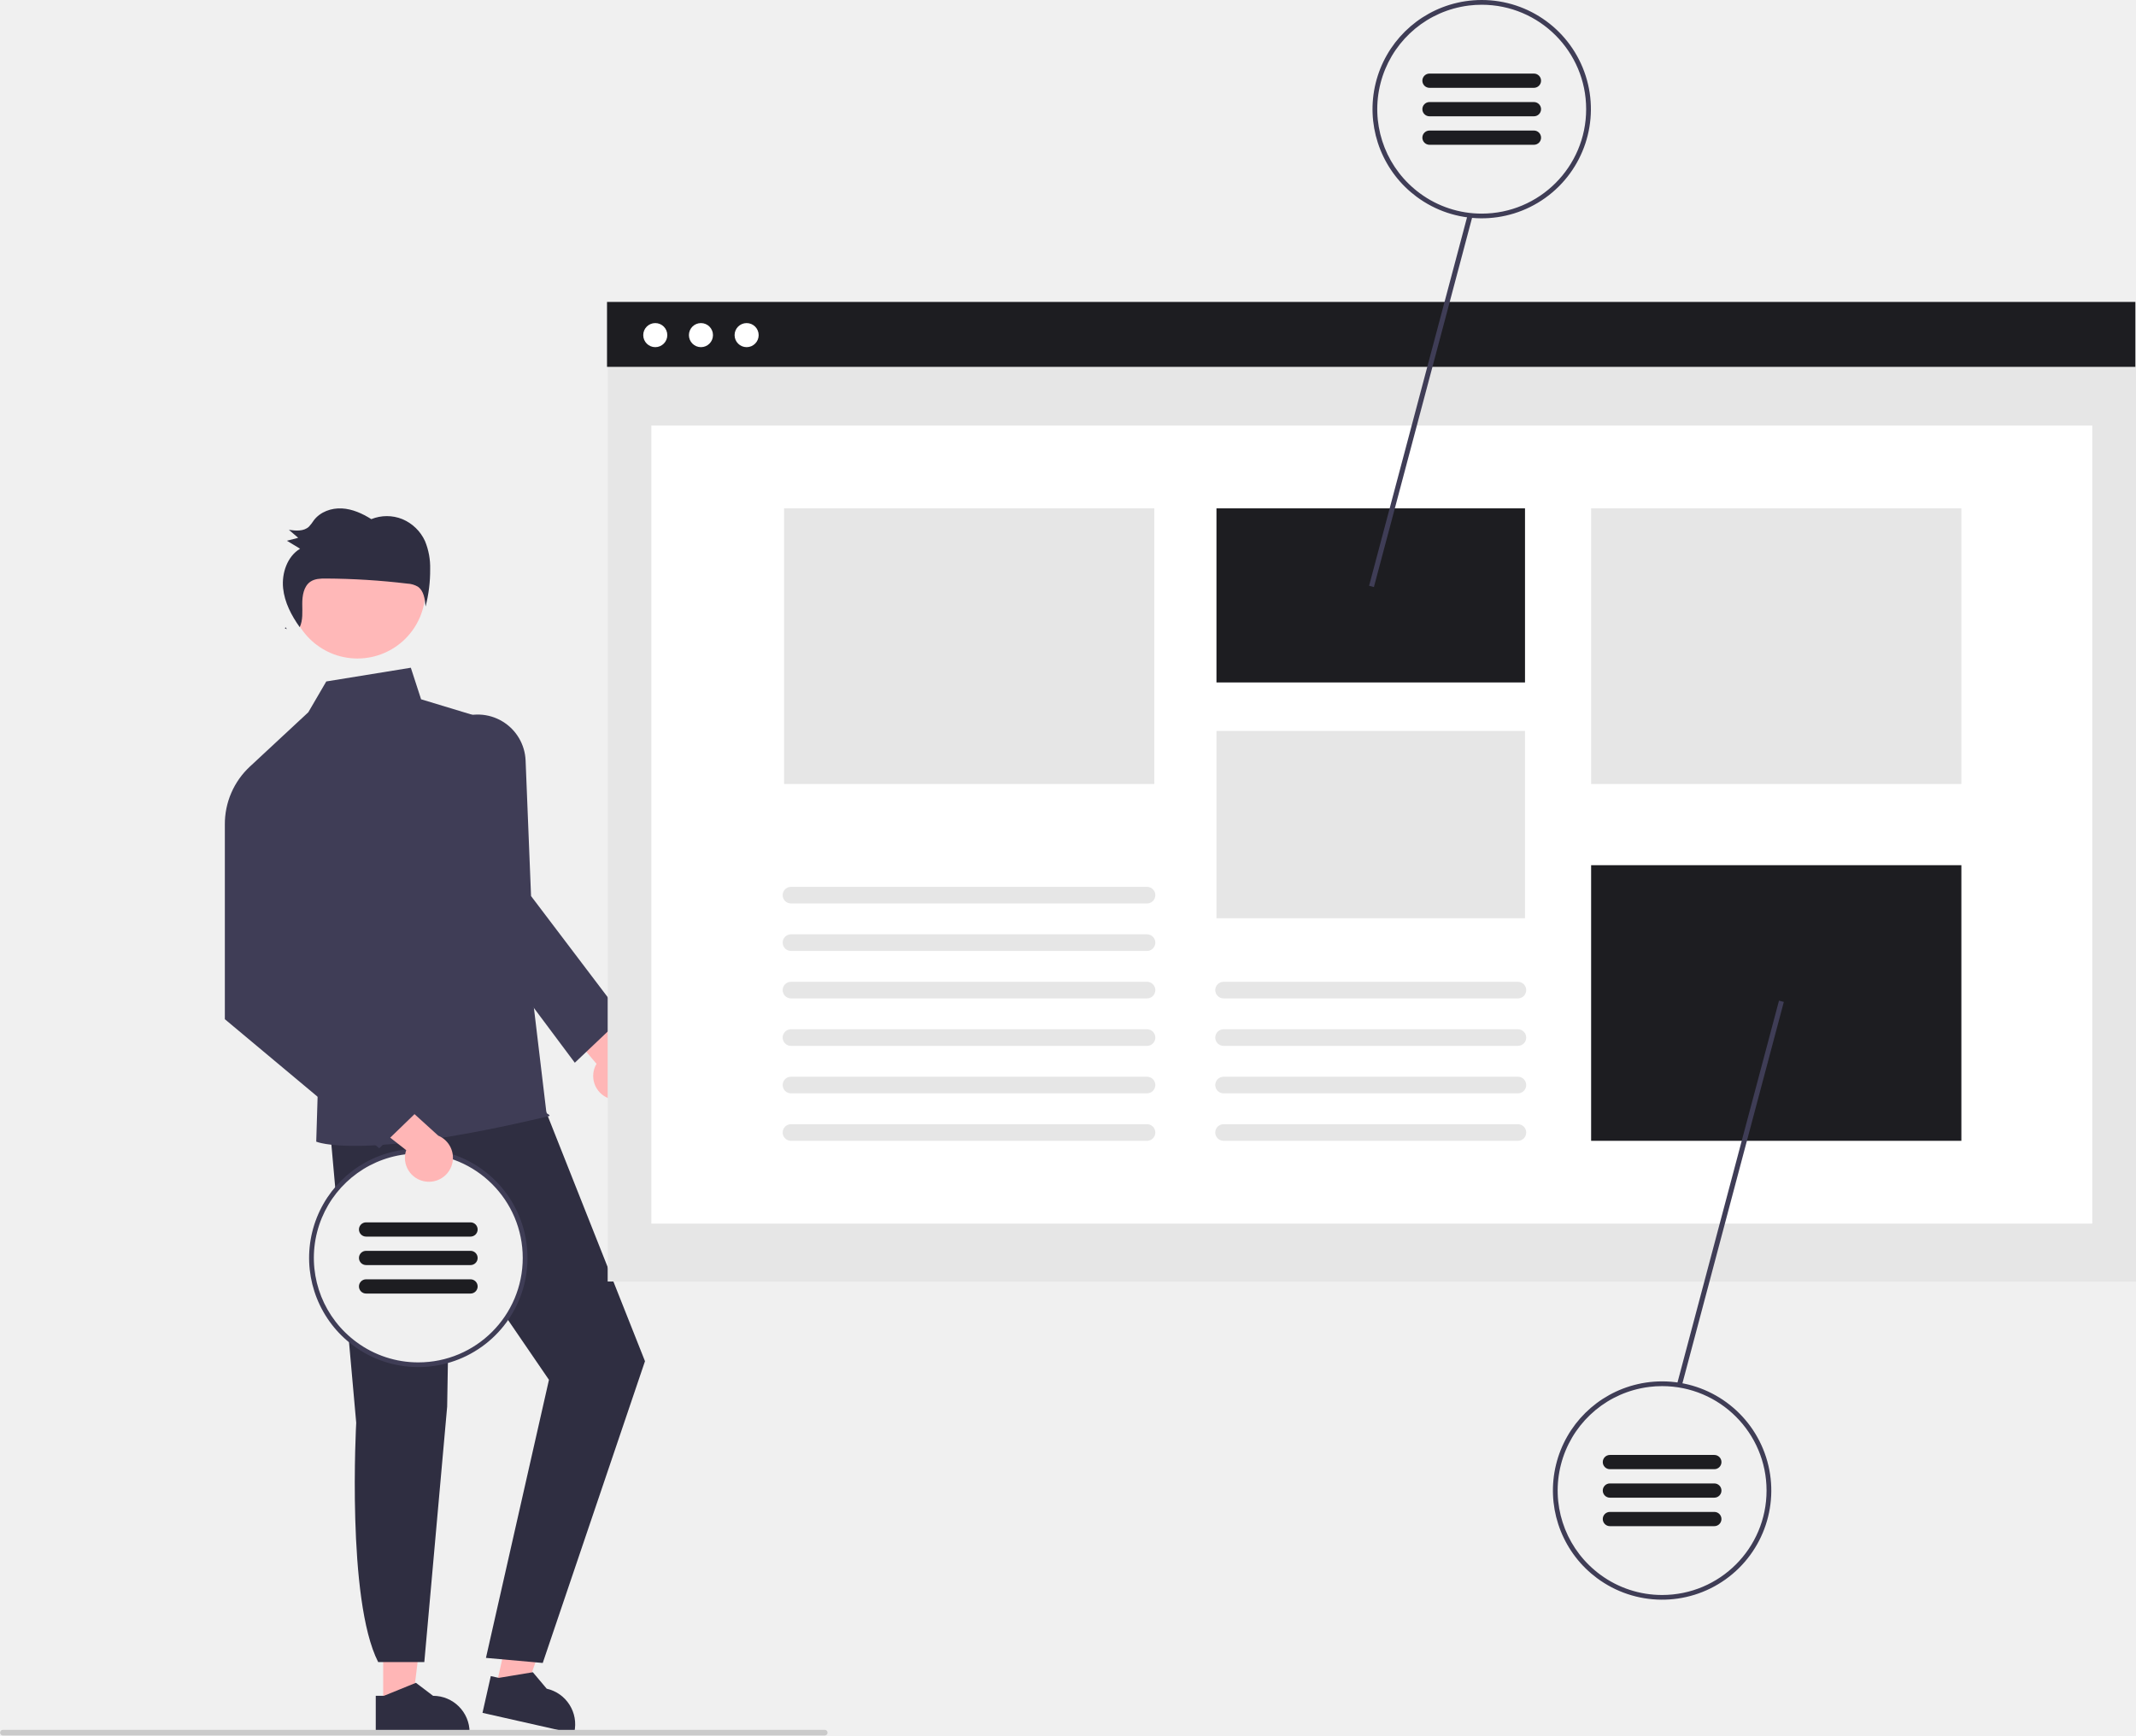
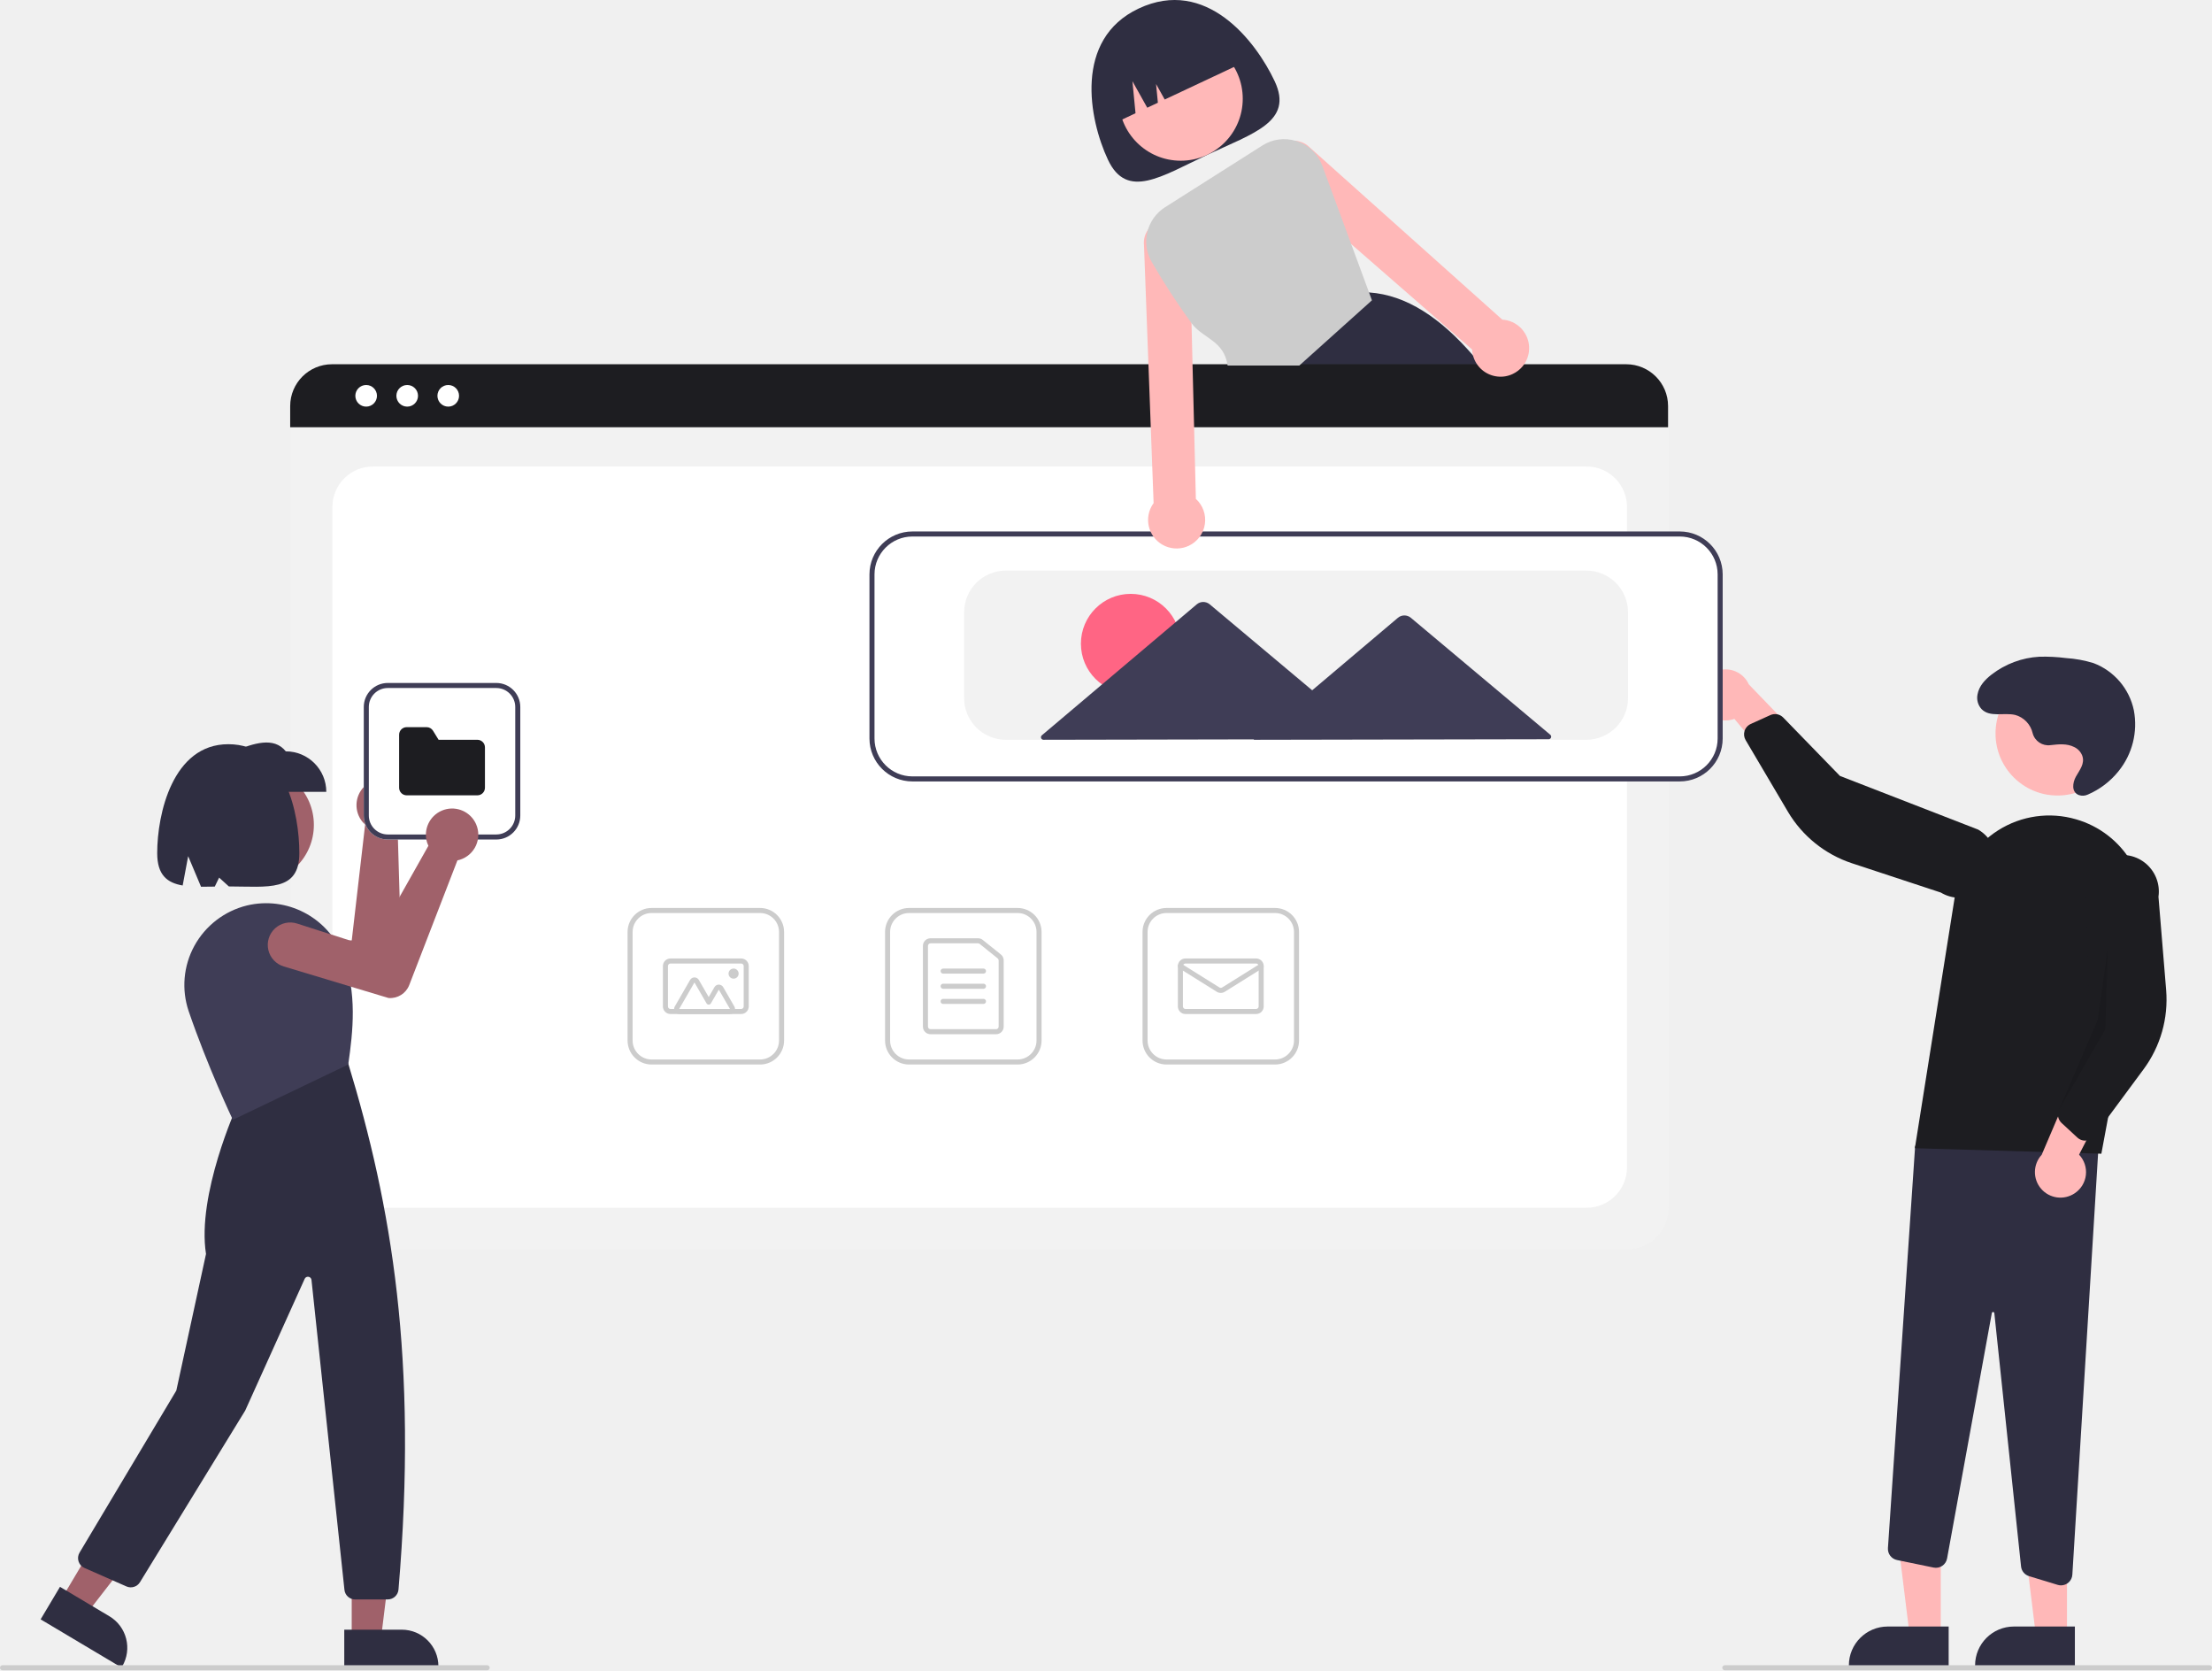
- <svg xmlns="http://www.w3.org/2000/svg" id="eab74653-e4ff-4b0f-8495-b71ce9943559" data-name="Layer 1" width="899.866" height="731.191" viewBox="0 0 899.866 731.191">
-   <path d="M406.497,547.154a10.056,10.056,0,0,1-5.126-14.543l-23.075-27.286,18.438-2.205,19.086,26.249a10.11,10.11,0,0,1-9.323,17.784Z" transform="translate(-150.0669 -84.40466)" fill="#ffb6b6" />
-   <polygon points="161.428 718.482 173.687 718.481 179.52 671.193 161.425 671.194 161.428 718.482" fill="#ffb6b6" />
-   <path d="M308.367,798.884l3.451-0,13.472-5.479,7.221,5.478h.001A15.387,15.387,0,0,1,347.899,814.269v.5l-39.531.001Z" transform="translate(-150.0669 -84.40466)" fill="#2f2e41" />
-   <polygon points="208.937 710.756 220.896 713.456 237.001 668.614 219.351 664.629 208.937 710.756" fill="#ffb6b6" />
-   <path d="M356.835,790.567l3.366.76,14.348-2.377,5.837,6.934.001 0a15.387,15.387,0,0,1,11.619,18.398l-.11.488-38.56-8.706Z" transform="translate(-150.0669 -84.40466)" fill="#2f2e41" />
-   <path d="M289.05,559.645l11.086,124.209s-4.154,74.57,9.25,100.81h19.439l9.625-107.62,1.209-72.235L381.335,665.751,354.79,782.905l23.925,2.139,43.075-127.139L374.467,538.551Z" transform="translate(-150.0669 -84.40466)" fill="#2f2e41" />
-   <circle cx="150.594" cy="248.849" r="28.591" fill="#ffb8b8" />
-   <path d="M360.682,389.09,327.466,379.026l-4.323-13.293-35.62,5.782-7.568,12.977-24.499,22.781L284.159,537.058l-.869,28.346s18.371,8.271,98.045-10.772c.955-.228-1.045-1.228-1.045-1.228Z" transform="translate(-150.0669 -84.40466)" fill="#3f3d56" />
-   <path d="M392.226,532.155,353.29,480.015l-11.038-92.406.322-.155a20.182,20.182,0,0,1,28.92,17.373l2.295,57.101,38.67,51.031Z" transform="translate(-150.0669 -84.40466)" fill="#3f3d56" />
-   <path d="M270.931,349.476q-.299-.408-.592-.822c-.079.166-.141.338-.231.5Z" transform="translate(-150.0669 -84.40466)" fill="#2f2e41" />
-   <path d="M329.101,312.34a18.243,18.243,0,0,0-9.545-9.222,17.417,17.417,0,0,0-13.058.011c-3.78-2.388-7.979-4.281-12.402-4.516s-9.099,1.406-11.825,5.018a19.302,19.302,0,0,1-2.066,2.684c-2.191,2.029-5.521,1.736-8.433,1.321q1.959,1.679,3.919,3.358-2.372.62-4.744,1.239,2.768,1.679,5.535,3.357c-5.356,3.215-7.791,10.232-7.148,16.605.608,6.034,3.521,11.551,7.004,16.456,1.389-2.932,1.09-6.439,1.067-9.741-.024-3.489.593-7.45,3.389-9.4,1.886-1.315,4.311-1.374,6.584-1.361a302.507,302.507,0,0,1,34.316,2.142,9.66,9.66,0,0,1,4.394,1.274c2.519,1.718,3.009,5.264,3.262,8.375a60.682,60.682,0,0,0,1.937-15.731A28.995,28.995,0,0,0,329.101,312.34Z" transform="translate(-150.0669 -84.40466)" fill="#2f2e41" />
-   <circle cx="176.224" cy="530" r="45" fill="#f0f0f0" />
-   <path d="M326.29,568.405a46.247,46.247,0,0,0-6.91.52c-1.17.17-2.31.39-3.44.66a45.977,45.977,0,0,0-19.49,79.8c.77.65,1.55,1.28,2.36,1.88a45.99,45.99,0,1,0,27.48-82.86Zm0,90a43.746,43.746,0,0,1-26-8.53c-.82-.6-1.61-1.22-2.38-1.88a43.974,43.974,0,0,1,19.62-76.71c1.12-.23,2.24-.41,3.38-.55a43.53,43.53,0,0,1,5.38-.33,44,44,0,1,1,0,88Z" transform="translate(-150.0669 -84.40466)" fill="#3f3d56" />
-   <rect x="301.29" y="599.405" width="50" height="6" rx="3" transform="translate(502.514 1120.405) rotate(-180)" fill="#1d1d21" />
-   <rect x="301.29" y="611.405" width="50" height="6" rx="3" transform="translate(502.514 1144.405) rotate(-180)" fill="#1d1d21" />
-   <rect x="301.29" y="623.405" width="50" height="6" rx="3" transform="translate(502.514 1168.405) rotate(180)" fill="#1d1d21" />
-   <path d="M329.17,582.179a10.056,10.056,0,0,1-7.98-13.194l-28.149-22.014,17.603-5.914,24.032,21.811a10.11,10.11,0,0,1-5.506,19.31Z" transform="translate(-150.0669 -84.40466)" fill="#ffb6b6" />
-   <path d="M272.79,406.905l-17.335.368a33.073,33.073,0,0,0-10.665,24.632v81.909l65.048,54.384,21.034-20.368-48.416-52.749Z" transform="translate(-150.0669 -84.40466)" fill="#3f3d56" />
-   <rect x="256.004" y="127.573" width="643.862" height="412.358" fill="#e6e6e6" />
-   <rect x="274.416" y="179.293" width="607.039" height="336.243" fill="#fff" />
-   <rect x="255.73" y="127.208" width="643.862" height="27.354" fill="#1d1d21" />
-   <circle cx="276.057" cy="141.192" r="5.07" fill="#fff" />
-   <circle cx="295.3" cy="141.192" r="5.07" fill="#fff" />
-   <circle cx="314.544" cy="141.192" r="5.07" fill="#fff" />
-   <rect x="512.479" y="214.181" width="129.984" height="73.348" fill="#1d1d21" />
-   <rect x="512.479" y="307.955" width="129.984" height="78.919" fill="#e6e6e6" />
-   <rect x="670.317" y="214.181" width="155.981" height="116.125" fill="#e6e6e6" />
-   <rect x="670.317" y="364.523" width="155.981" height="116.125" fill="#1d1d21" />
-   <rect x="330.317" y="214.181" width="155.981" height="116.125" fill="#e6e6e6" />
-   <polygon points="621.208 79.642 576.774 246.796 578.81 247.337 622.827 81.748 621.208 79.642" fill="#3f3d56" />
-   <polygon points="749.464 421.592 705.447 587.182 707.066 589.288 751.5 422.133 749.464 421.592" fill="#3f3d56" />
-   <path d="M633.29,485.052h-150a3.5,3.5,0,0,1,0-7h150a3.5,3.5,0,0,1,0,7Z" transform="translate(-150.0669 -84.40466)" fill="#e6e6e6" />
-   <path d="M633.29,465.052h-150a3.5,3.5,0,0,1,0-7h150a3.5,3.5,0,0,1,0,7Z" transform="translate(-150.0669 -84.40466)" fill="#e6e6e6" />
-   <path d="M633.29,505.052h-150a3.5,3.5,0,0,1,0-7h150a3.5,3.5,0,0,1,0,7Z" transform="translate(-150.0669 -84.40466)" fill="#e6e6e6" />
-   <path d="M633.29,525.052h-150a3.5,3.5,0,1,1,0-7h150a3.5,3.5,0,0,1,0,7Z" transform="translate(-150.0669 -84.40466)" fill="#e6e6e6" />
-   <path d="M633.29,545.052h-150a3.5,3.5,0,1,1,0-7h150a3.5,3.5,0,0,1,0,7Z" transform="translate(-150.0669 -84.40466)" fill="#e6e6e6" />
-   <path d="M633.29,565.052h-150a3.5,3.5,0,1,1,0-7h150a3.5,3.5,0,0,1,0,7Z" transform="translate(-150.0669 -84.40466)" fill="#e6e6e6" />
-   <path d="M789.538,505.052h-124a3.5,3.5,0,0,1,0-7h124a3.5,3.5,0,0,1,0,7Z" transform="translate(-150.0669 -84.40466)" fill="#e6e6e6" />
-   <path d="M789.538,525.052h-124a3.5,3.5,0,1,1,0-7h124a3.5,3.5,0,0,1,0,7Z" transform="translate(-150.0669 -84.40466)" fill="#e6e6e6" />
-   <path d="M789.538,545.052h-124a3.5,3.5,0,1,1,0-7h124a3.5,3.5,0,0,1,0,7Z" transform="translate(-150.0669 -84.40466)" fill="#e6e6e6" />
-   <path d="M789.538,565.052h-124a3.5,3.5,0,1,1,0-7h124a3.5,3.5,0,0,1,0,7Z" transform="translate(-150.0669 -84.40466)" fill="#e6e6e6" />
-   <circle cx="624.224" cy="46" r="45" fill="#f0f0f0" />
-   <path d="M774.29,84.405a46.247,46.247,0,0,0-6.91.52c-1.17.17-2.31.39-3.44.66a45.977,45.977,0,0,0-19.49,79.8c.77.65,1.55,1.28,2.36,1.88a45.99,45.99,0,1,0,27.48-82.86Zm0,90a43.746,43.746,0,0,1-26-8.53c-.82-.6-1.61-1.22-2.38-1.88a43.974,43.974,0,0,1,19.62-76.71c1.12-.23,2.24-.41,3.38-.55a43.53,43.53,0,0,1,5.38-.33,44,44,0,0,1,0,88Z" transform="translate(-150.0669 -84.40466)" fill="#3f3d56" />
-   <rect x="749.29" y="115.405" width="50" height="6" rx="3" transform="translate(1398.514 152.4047) rotate(-180)" fill="#1d1d21" />
-   <rect x="749.29" y="127.405" width="50" height="6" rx="3" transform="translate(1398.514 176.4047) rotate(-180)" fill="#1d1d21" />
-   <rect x="749.29" y="139.405" width="50" height="6" rx="3" transform="translate(1398.514 200.4047) rotate(180)" fill="#1d1d21" />
-   <circle cx="700.224" cy="628" r="45" fill="#f0f0f0" />
-   <path d="M850.29,666.405a46.247,46.247,0,0,0-6.91.52c-1.17.17-2.31.39-3.44.66a45.977,45.977,0,0,0-19.49,79.8c.77.65,1.55,1.28,2.36,1.88a45.99,45.99,0,1,0,27.48-82.86Zm0,90a43.746,43.746,0,0,1-26-8.53c-.82-.6-1.61-1.22-2.38-1.88a43.974,43.974,0,0,1,19.62-76.71c1.12-.23,2.24-.41,3.38-.55a43.53,43.53,0,0,1,5.38-.33,44,44,0,0,1,0,88Z" transform="translate(-150.0669 -84.40466)" fill="#3f3d56" />
-   <rect x="825.29" y="697.405" width="50" height="6" rx="3" transform="translate(1550.514 1316.405) rotate(-180)" fill="#1d1d21" />
-   <rect x="825.29" y="709.405" width="50" height="6" rx="3" transform="translate(1550.514 1340.405) rotate(-180)" fill="#1d1d21" />
-   <rect x="825.29" y="721.405" width="50" height="6" rx="3" transform="translate(1550.514 1364.405) rotate(180)" fill="#1d1d21" />
-   <path d="M497.552,815.595h-346.294a1.191,1.191,0,0,1,0-2.381h346.294a1.191,1.191,0,0,1,0,2.381Z" transform="translate(-150.0669 -84.40466)" fill="#cacaca" />
+ <svg xmlns="http://www.w3.org/2000/svg" id="a27520da-4319-485c-96d7-e776d7397e13" data-name="Layer 1" width="876.272" height="661.473" viewBox="0 0 876.272 661.473">
+   <path d="M685.834,138.655c7.516,15.995-8.411,20.526-26.655,29.099s-31.898,17.942-39.414,1.947-13.615-47.743,12.195-59.871C658.66,97.284,678.318,122.659,685.834,138.655Z" transform="translate(-180.8642 -106.4605)" fill="#2f2e41" />
+   <circle cx="467.746" cy="39.089" r="24.561" fill="#ffb8b8" />
+   <path d="M770.29,254.473c-.85-1.11-1.7-2.2-2.56-3.26q-1.665-2.07-3.35-4.01c-12.73-14.69-26.27-23.94-41.18-24.93h-.02l-.22-.02-29.71,28.96-10.1,9.84.22.54,5.45,13.57h95.49A234.834,234.834,0,0,0,770.29,254.473Z" transform="translate(-180.8642 -106.4605)" fill="#2f2e41" />
+   <path d="M621.902,155.438l0,0,8.792-4.131-1.225-12.683,5.879,10.496,4.202-1.975-.714-7.399,3.43,6.123,31.224-14.673,0,0a26,26,0,0,0-34.589-12.474l-4.525,2.126A26,26,0,0,0,621.902,155.438Z" transform="translate(-180.8642 -106.4605)" fill="#2f2e41" />
+   <path d="M825.39,601.261H312.552a16.519,16.519,0,0,1-16.5-16.5V276.607a12.102,12.102,0,0,1,12.088-12.088H829.593a12.311,12.311,0,0,1,12.297,12.297V584.761A16.519,16.519,0,0,1,825.39,601.261Z" transform="translate(-180.8642 -106.4605)" fill="#f2f2f2" />
+   <path d="M328.552,584.761h480.839a16,16,0,0,0,16-16V307.213a16,16,0,0,0-16-16H328.552a16,16,0,0,0-16,16V568.761A16,16,0,0,0,328.552,584.761Z" transform="translate(-180.8642 -106.4605)" fill="#fff" />
+   <path d="M841.66,275.663H295.82v-8.4a16.574,16.574,0,0,1,16.56-16.55H825.1a16.574,16.574,0,0,1,16.56,16.55Z" transform="translate(-180.8642 -106.4605)" fill="#1d1d21" />
+   <circle cx="145.051" cy="156.752" r="4.283" fill="#fff" />
+   <circle cx="161.31" cy="156.752" r="4.283" fill="#fff" />
+   <circle cx="177.569" cy="156.752" r="4.283" fill="#fff" />
+   <path d="M583.974,528.04h-43a9.511,9.511,0,0,1-9.5-9.5v-43a9.511,9.511,0,0,1,9.5-9.5h43a9.511,9.511,0,0,1,9.5,9.5v43A9.511,9.511,0,0,1,583.974,528.04Zm-43-60a7.508,7.508,0,0,0-7.5,7.5v43a7.508,7.508,0,0,0,7.5,7.5h43a7.508,7.508,0,0,0,7.5-7.5v-43a7.508,7.508,0,0,0-7.5-7.5Z" transform="translate(-180.8642 -106.4605)" fill="#ccc" />
+   <path d="M575.474,516.04h-26a3.003,3.003,0,0,1-3-3v-32a3.003,3.003,0,0,1,3-3h18.839a3.007,3.007,0,0,1,1.879.662l7.16,5.754a2.984,2.984,0,0,1,1.121,2.338v26.246A3.003,3.003,0,0,1,575.474,516.04Zm-26-36a1.001,1.001,0,0,0-1,1v32a1.001,1.001,0,0,0,1,1h26a1.001,1.001,0,0,0,1-1v-26.246a.995.995,0,0,0-.374-.779l-7.161-5.754a1.002,1.002,0,0,0-.626-.22Z" transform="translate(-180.8642 -106.4605)" fill="#ccc" />
+   <path d="M570.474,492.04h-16a1,1,0,0,1,0-2h16a1,1,0,0,1,0,2Z" transform="translate(-180.8642 -106.4605)" fill="#ccc" />
+   <path d="M570.474,498.04h-16a1,1,0,0,1,0-2h16a1,1,0,0,1,0,2Z" transform="translate(-180.8642 -106.4605)" fill="#ccc" />
+   <path d="M570.474,504.04h-16a1,1,0,0,1,0-2h16a1,1,0,0,1,0,2Z" transform="translate(-180.8642 -106.4605)" fill="#ccc" />
+   <path d="M685.974,528.04h-43a9.511,9.511,0,0,1-9.5-9.5v-43a9.511,9.511,0,0,1,9.5-9.5h43a9.511,9.511,0,0,1,9.5,9.5v43A9.511,9.511,0,0,1,685.974,528.04Zm-43-60a7.508,7.508,0,0,0-7.5,7.5v43a7.508,7.508,0,0,0,7.5,7.5h43a7.508,7.508,0,0,0,7.5-7.5v-43a7.508,7.508,0,0,0-7.5-7.5Z" transform="translate(-180.8642 -106.4605)" fill="#ccc" />
+   <path d="M678.474,508.04h-28a3.003,3.003,0,0,1-3-3v-16a3.003,3.003,0,0,1,3-3h28a3.003,3.003,0,0,1,3,3v16A3.003,3.003,0,0,1,678.474,508.04Zm-28-20a1.001,1.001,0,0,0-1,1v16a1.001,1.001,0,0,0,1,1h28a1.001,1.001,0,0,0,1-1v-16a1.001,1.001,0,0,0-1-1Z" transform="translate(-180.8642 -106.4605)" fill="#ccc" />
+   <path d="M664.474,499.678a3.003,3.003,0,0,1-1.59-.453l-14.94-9.337a1,1,0,0,1,1.061-1.696l14.94,9.337a1.006,1.006,0,0,0,1.06,0l14.939-9.337a1,1,0,0,1,1.061,1.696l-14.939,9.337A3.004,3.004,0,0,1,664.474,499.678Z" transform="translate(-180.8642 -106.4605)" fill="#ccc" />
+   <path d="M481.974,528.04h-43a9.511,9.511,0,0,1-9.5-9.5v-43a9.511,9.511,0,0,1,9.5-9.5h43a9.511,9.511,0,0,1,9.5,9.5v43A9.511,9.511,0,0,1,481.974,528.04Zm-43-60a7.508,7.508,0,0,0-7.5,7.5v43a7.508,7.508,0,0,0,7.5,7.5h43a7.508,7.508,0,0,0,7.5-7.5v-43a7.508,7.508,0,0,0-7.5-7.5Z" transform="translate(-180.8642 -106.4605)" fill="#ccc" />
+   <path d="M474.474,508.04h-28a3.003,3.003,0,0,1-3-3v-16a3.003,3.003,0,0,1,3-3h28a3.003,3.003,0,0,1,3,3v16A3.003,3.003,0,0,1,474.474,508.04Zm-28-20a1.001,1.001,0,0,0-1,1v16a1.001,1.001,0,0,0,1,1h28a1.001,1.001,0,0,0,1-1v-16a1.001,1.001,0,0,0-1-1Z" transform="translate(-180.8642 -106.4605)" fill="#ccc" />
+   <path d="M470.036,508.04h-20.124a2,2,0,0,1-1.732-3l6.062-10.5a2,2,0,0,1,3.464,0l3.915,6.781,2.268-3.929a2,2,0,0,1,3.464,0l4.415,7.647a2,2,0,0,1-1.732,3Zm0-2h0l-4.415-7.647-3.134,5.429a1.0 1,0,0,1-.866.5h0a1.0 1,0,0,1-.866-.5l-4.781-8.281-6.062,10.5Z" transform="translate(-180.8642 -106.4605)" fill="#ccc" />
+   <circle cx="290.61" cy="385.579" r="2" fill="#ccc" />
+   <polygon points="768.825 648.15 756.565 648.149 750.733 600.861 768.827 600.862 768.825 648.15" fill="#ffb8b8" />
+   <path d="M952.816,766.494l-39.531-.001v-.5a15.386,15.386,0,0,1,15.386-15.386h.001l24.144.001Z" transform="translate(-180.8642 -106.4605)" fill="#2f2e41" />
+   <polygon points="818.825 648.15 806.565 648.149 800.733 600.861 818.827 600.862 818.825 648.15" fill="#ffb8b8" />
+   <path d="M1002.816,766.494l-39.531-.001v-.5a15.386,15.386,0,0,1,15.386-15.386h.001l24.144.001Z" transform="translate(-180.8642 -106.4605)" fill="#2f2e41" />
+   <path d="M996.014,734.111l-11.354-3.454a4.493,4.493,0,0,1-3.166-3.833L970.908,626.498a.48.48,0,0,0-.479-.447.469.469,0,0,0-.51.409l-17.731,97.199a4.5,4.5,0,0,1-5.335,3.6L932.342,724.269a4.516,4.516,0,0,1-3.582-4.712l10.785-159.312,73.138-7.892-10.868,177.727a4.505,4.505,0,0,1-4.484,4.228A4.526,4.526,0,0,1,996.014,734.111Z" transform="translate(-180.8642 -106.4605)" fill="#2f2e41" />
+   <circle cx="815.08" cy="290.487" r="24.561" fill="#ffb8b8" />
+   <path d="M939.433,561.18l15.858-99.851a37.857,37.857,0,0,1,48.005-30.399h0a37.743,37.743,0,0,1,26.601,43.262l-16.591,89.172Z" transform="translate(-180.8642 -106.4605)" fill="#1d1d21" />
+   <path d="M1002.725,579.046a10.056,10.056,0,0,0,1.747-15.32l16.396-31.751-18.465,1.97-12.739,29.849a10.11,10.11,0,0,0,13.061,15.251Z" transform="translate(-180.8642 -106.4605)" fill="#ffb8b8" />
+   <path d="M1006.236,558.126a4.506,4.506,0,0,1-2.426-1.151l-6.273-5.797a4.515,4.515,0,0,1-1.092-5.054l12.537-29.718-1.779-58.72a14.497,14.497,0,1,1,28.727,3.919l3.041,36.912a46.373,46.373,0,0,1-8.938,31.397l-19.552,26.432a4.505,4.505,0,0,1-3.195,1.804A4.455,4.455,0,0,1,1006.236,558.126Z" transform="translate(-180.8642 -106.4605)" fill="#1d1d21" />
+   <path d="M854.505,383.566a10.056,10.056,0,0,0,13.426,7.582l22.846,27.478,5.385-17.772-22.52-23.369a10.11,10.11,0,0,0-19.137,6.081Z" transform="translate(-180.8642 -106.4605)" fill="#ffb8b8" />
+   <path d="M872.401,394.955a4.506,4.506,0,0,1,2.006-1.786l7.784-3.517a4.515,4.515,0,0,1,5.08.965l22.478,23.132,54.766,21.257a14.497,14.497,0,1,1-14.809,24.926l-35.177-11.592a46.374,46.374,0,0,1-25.427-20.472l-16.717-28.31a4.505,4.505,0,0,1-.415-3.646A4.454,4.454,0,0,1,872.401,394.955Z" transform="translate(-180.8642 -106.4605)" fill="#1d1d21" />
+   <polygon points="835.002 375.652 834.002 407.652 815.58 439.663 830.962 403.99 835.002 375.652" opacity="0.1" />
+   <path d="M993.13,401.563a6.423,6.423,0,0,1-7.031-4.702,9.764,9.764,0,0,0-6.951-7.274c-4.505-1.029-10.012,1.091-13.314-2.322a6.637,6.637,0,0,1-1.575-5.842c.608-3.317,2.981-5.823,5.563-7.827a34.062,34.062,0,0,1,18.866-7.051,67.677,67.677,0,0,1,10.621.528,47.009,47.009,0,0,1,10.864,1.985,25.576,25.576,0,0,1,16.002,18.68,29.528,29.528,0,0,1-6.057,24.13,31.702,31.702,0,0,1-12.161,9.259,4.744,4.744,0,0,1-3.606.183c-2.957-1.176-2.474-4.839-1.126-7.283,1.443-2.615,3.663-5.146,2.503-8.329a6.302,6.302,0,0,0-3.127-3.366c-2.94-1.499-6.228-1.145-9.389-.78Z" transform="translate(-180.8642 -106.4605)" fill="#2f2e41" />
+   <path d="M846.297,415.433h-304a16.519,16.519,0,0,1-16.5-16.5v-65a16.519,16.519,0,0,1,16.5-16.5h304a16.519,16.519,0,0,1,16.5,16.5v65A16.519,16.519,0,0,1,846.297,415.433Z" transform="translate(-180.8642 -106.4605)" fill="#fff" />
+   <path d="M846.297,415.933h-304a17.019,17.019,0,0,1-17-17v-65a17.019,17.019,0,0,1,17-17h304a17.019,17.019,0,0,1,17,17v65A17.019,17.019,0,0,1,846.297,415.933Zm-304-97a15.017,15.017,0,0,0-15,15v65a15.017,15.017,0,0,0,15,15h304a15.017,15.017,0,0,0,15-15v-65a15.017,15.017,0,0,0-15-15Z" transform="translate(-180.8642 -106.4605)" fill="#3f3d56" />
+   <path d="M809.297,399.433h-230a16.519,16.519,0,0,1-16.5-16.5v-34a16.519,16.519,0,0,1,16.5-16.5h230a16.519,16.519,0,0,1,16.5,16.5v34A16.519,16.519,0,0,1,809.297,399.433Z" transform="translate(-180.8642 -106.4605)" fill="#f2f2f2" />
+   <circle cx="447.928" cy="254.915" r="19.732" fill="#ff6584" />
+   <path d="M795.004,397.442l-27.853-23.36-27.372-22.956a4,4,0,0,0-5.153.01l-27.283,23.062-6.664,5.633-10.048-8.427-30.537-25.611a4,4,0,0,0-5.152.01l-30.438,25.728-30.917,26.133a1.0 1,0,0,0,.647,1.764l63.387-.122,20.064-.039-.196.166,59.808-.115,57.067-.11A1.0 1,0,0,0,795.004,397.442Z" transform="translate(-180.8642 -106.4605)" fill="#3f3d56" />
+   <path d="M1056.136,767.933h-192a1,1,0,0,1,0-2h192a1,1,0,0,1,0,2Z" transform="translate(-180.8642 -106.4605)" fill="#ccc" />
+   <path d="M784.92,238.373a11.221,11.221,0,0,0-7.25-5.1,10.301,10.301,0,0,0-1.66-.21l-76.19-68.12a9.015,9.015,0,0,0-5.63-2.69,7.67,7.67,0,0,0-1.27-.04,9.055,9.055,0,0,0-5.96,15.48l29.17,25.43,47.9,41.75a11.916,11.916,0,0,0,.35,2.33,11.266,11.266,0,0,0,9.67,8.37,11.092,11.092,0,0,0,6.05-1,11.407,11.407,0,0,0,3.88-2.97c.11-.13.21-.25.31-.39a11.293,11.293,0,0,0,.63-12.84Z" transform="translate(-180.8642 -106.4605)" fill="#ffb8b8" />
+   <path d="M654.6,304.023l-.71-28.86-.6-23.95-.41-16.76-.81-32.67a9.046,9.046,0,0,0-15.71-5.25,6.923,6.923,0,0,0-.75.96,8.936,8.936,0,0,0-1.56,6.05l1.78,47.67.89,23.95,1.14,30.55a12.047,12.047,0,0,0-.89,1.41,11.248,11.248,0,0,0-.71,8.84,11.311,11.311,0,0,0,15.56,6.63,11.301,11.301,0,0,0,2.78-18.57Z" transform="translate(-180.8642 -106.4605)" fill="#ffb8b8" />
+   <path d="M723.201,222.273l-7.07-19.15-11.44-31.02a16.006,16.006,0,0,0-9.95-9.68c-.18-.06-.37-.12-.55-.17a15.984,15.984,0,0,0-13.24,1.82l-38.53,24.44a16.093,16.093,0,0,0-5.27,21.75,276.323,276.323,0,0,0,15.73,24.19c4.49,6.11,12.85,6.76,14.3,16.76h28.41l28.76-25.82Z" transform="translate(-180.8642 -106.4605)" fill="#ccc" />
+   <circle cx="101.165" cy="326.682" r="23.172" fill="#a0616a" />
+   <path d="M338.916,417.193q.343.273.664.578a10.38,10.38,0,0,1-.417,15.484,9.722,9.722,0,0,1-.814.613l1.568,52.945a8.061,8.061,0,0,1-5.545,7.867l-.096.021-42.989,4.578a8.899,8.899,0,1,1-1.722-17.713l30.644-2.699,5.3-45.851a9.876,9.876,0,0,1-.972-.99,10.38,10.38,0,0,1,14.378-14.833Z" transform="translate(-180.8642 -106.4605)" fill="#a0616a" />
+   <polygon points="139.328 649.174 150.895 649.174 156.397 604.561 139.326 604.561 139.328 649.174" fill="#a0616a" />
+   <path d="M317.242,751.858l22.778-.001h.001a14.516,14.516,0,0,1,14.516,14.516v.472l-37.294.001Z" transform="translate(-180.8642 -106.4605)" fill="#2f2e41" />
+   <polygon points="24.366 633.182 34.304 639.099 61.857 603.582 47.189 594.849 24.366 633.182" fill="#a0616a" />
+   <path d="M204.627,734.889l19.572,11.653.001 0a14.516,14.516,0,0,1,5.046,19.899l-.241.405L196.96,747.767Z" transform="translate(-180.8642 -106.4605)" fill="#2f2e41" />
+   <path d="M334.488,739.877H321.536a4.238,4.238,0,0,1-4.221-3.797L304.258,613.343a1.415,1.415,0,0,0-2.697-.433l-23.555,52.159-41.704,68.003a4.266,4.266,0,0,1-5.329,1.666l-16.66-7.33a4.247,4.247,0,0,1-1.935-6.064l38.337-64.192,11.758-54.085c-3.698-23.455,12.155-58.326,12.316-58.676l.079-.17,43.668-17.068.219.268c17.221,56.514,27.715,117.332,19.967,208.568A4.274,4.274,0,0,1,334.488,739.877Z" transform="translate(-180.8642 -106.4605)" fill="#2f2e41" />
+   <path d="M273.107,549.934l-.203-.427c-.097-.205-9.807-20.684-17.292-42.571a32.285,32.285,0,0,1,2.239-25.873,32.637,32.637,0,0,1,20.813-16.004h0A32.677,32.677,0,0,1,316.591,484.627c5.937,14.847,4.045,30.695,2.264,43.157l-.035.25-.227.109Z" transform="translate(-180.8642 -106.4605)" fill="#3f3d56" />
+   <path d="M310.124,420.054H273.33V404.015c8.076-3.208,15.978-5.937,20.756,0a16.038,16.038,0,0,1,16.038,16.038Z" transform="translate(-180.8642 -106.4605)" fill="#2f2e41" />
+   <path d="M271.293,401.185c-21.996,0-28.153,27.571-28.153,43.126,0,8.674,3.923,11.777,10.088,12.827l2.177-11.611,5.099,12.111c1.732.009,3.551-.025,5.437-.06l1.729-3.56,3.855,3.496c15.441.023,27.921,2.274,27.921-13.203C299.445,428.756,294.046,401.185,271.293,401.185Z" transform="translate(-180.8642 -106.4605)" fill="#2f2e41" />
+   <path d="M373.864,767.933h-192a1,1,0,1,1,0-2h192a1,1,0,0,1,0,2Z" transform="translate(-180.8642 -106.4605)" fill="#ccc" />
+   <path d="M377.474,438.933h-43a9.511,9.511,0,0,1-9.5-9.5v-43a9.511,9.511,0,0,1,9.5-9.5h43a9.511,9.511,0,0,1,9.5,9.5v43A9.511,9.511,0,0,1,377.474,438.933Z" transform="translate(-180.8642 -106.4605)" fill="#fff" />
+   <path d="M377.474,438.933h-43a9.511,9.511,0,0,1-9.5-9.5v-43a9.511,9.511,0,0,1,9.5-9.5h43a9.511,9.511,0,0,1,9.5,9.5v43A9.511,9.511,0,0,1,377.474,438.933Zm-43-60a7.508,7.508,0,0,0-7.5,7.5v43a7.508,7.508,0,0,0,7.5,7.5h43a7.508,7.508,0,0,0,7.5-7.5v-43a7.508,7.508,0,0,0-7.5-7.5Z" transform="translate(-180.8642 -106.4605)" fill="#3f3d56" />
+   <path d="M369.974,421.433h-28a3.003,3.003,0,0,1-3-3v-21a3.003,3.003,0,0,1,3-3h7.882a2.981,2.981,0,0,1,2.555,1.427l2.198,3.573h15.364a3.003,3.003,0,0,1,3,3v16A3.003,3.003,0,0,1,369.974,421.433Z" transform="translate(-180.8642 -106.4605)" fill="#1d1d21" />
+   <path d="M369.064,432.042q.21.384.388.79a10.38,10.38,0,0,1-6.393,14.109,9.72,9.72,0,0,1-.988.25l-19.099,49.405a8.061,8.061,0,0,1-8.163,5.099l-.096-.018-41.397-12.462a8.899,8.899,0,1,1,5.286-16.993l29.29,9.404,22.676-40.202a9.876,9.876,0,0,1-.511-1.289,10.38,10.38,0,0,1,19.007-8.091Z" transform="translate(-180.8642 -106.4605)" fill="#a0616a" />
</svg>
